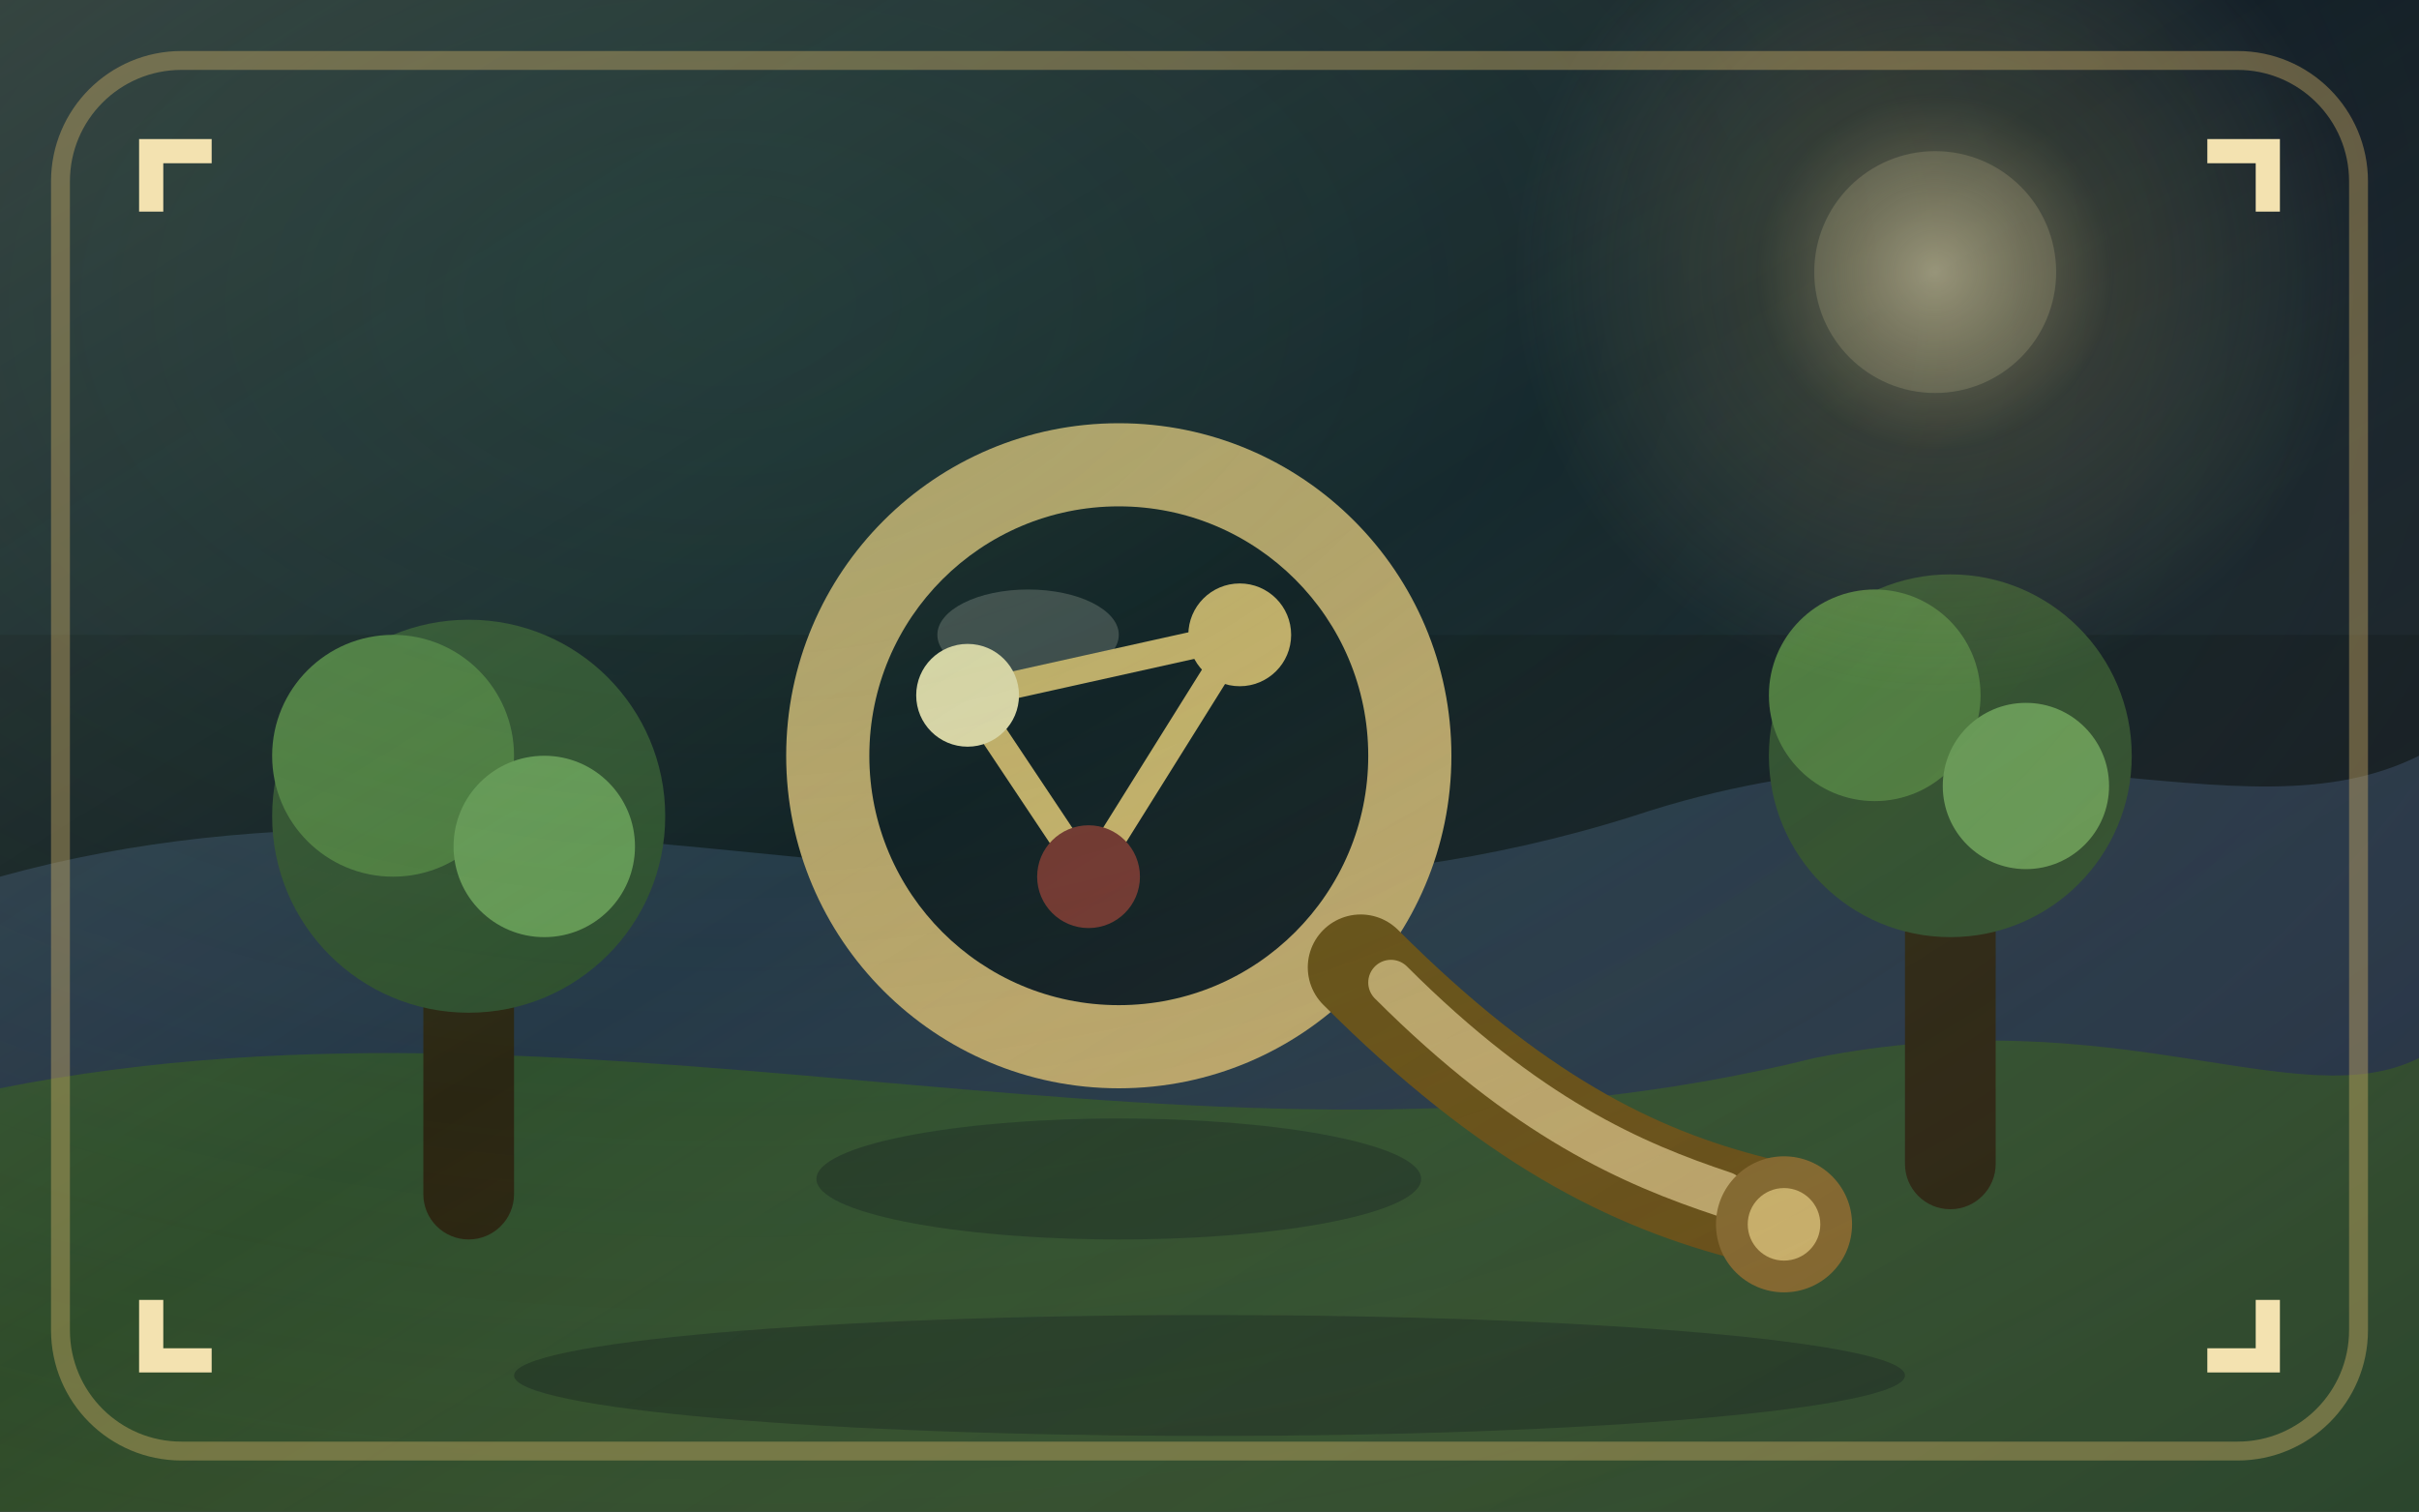
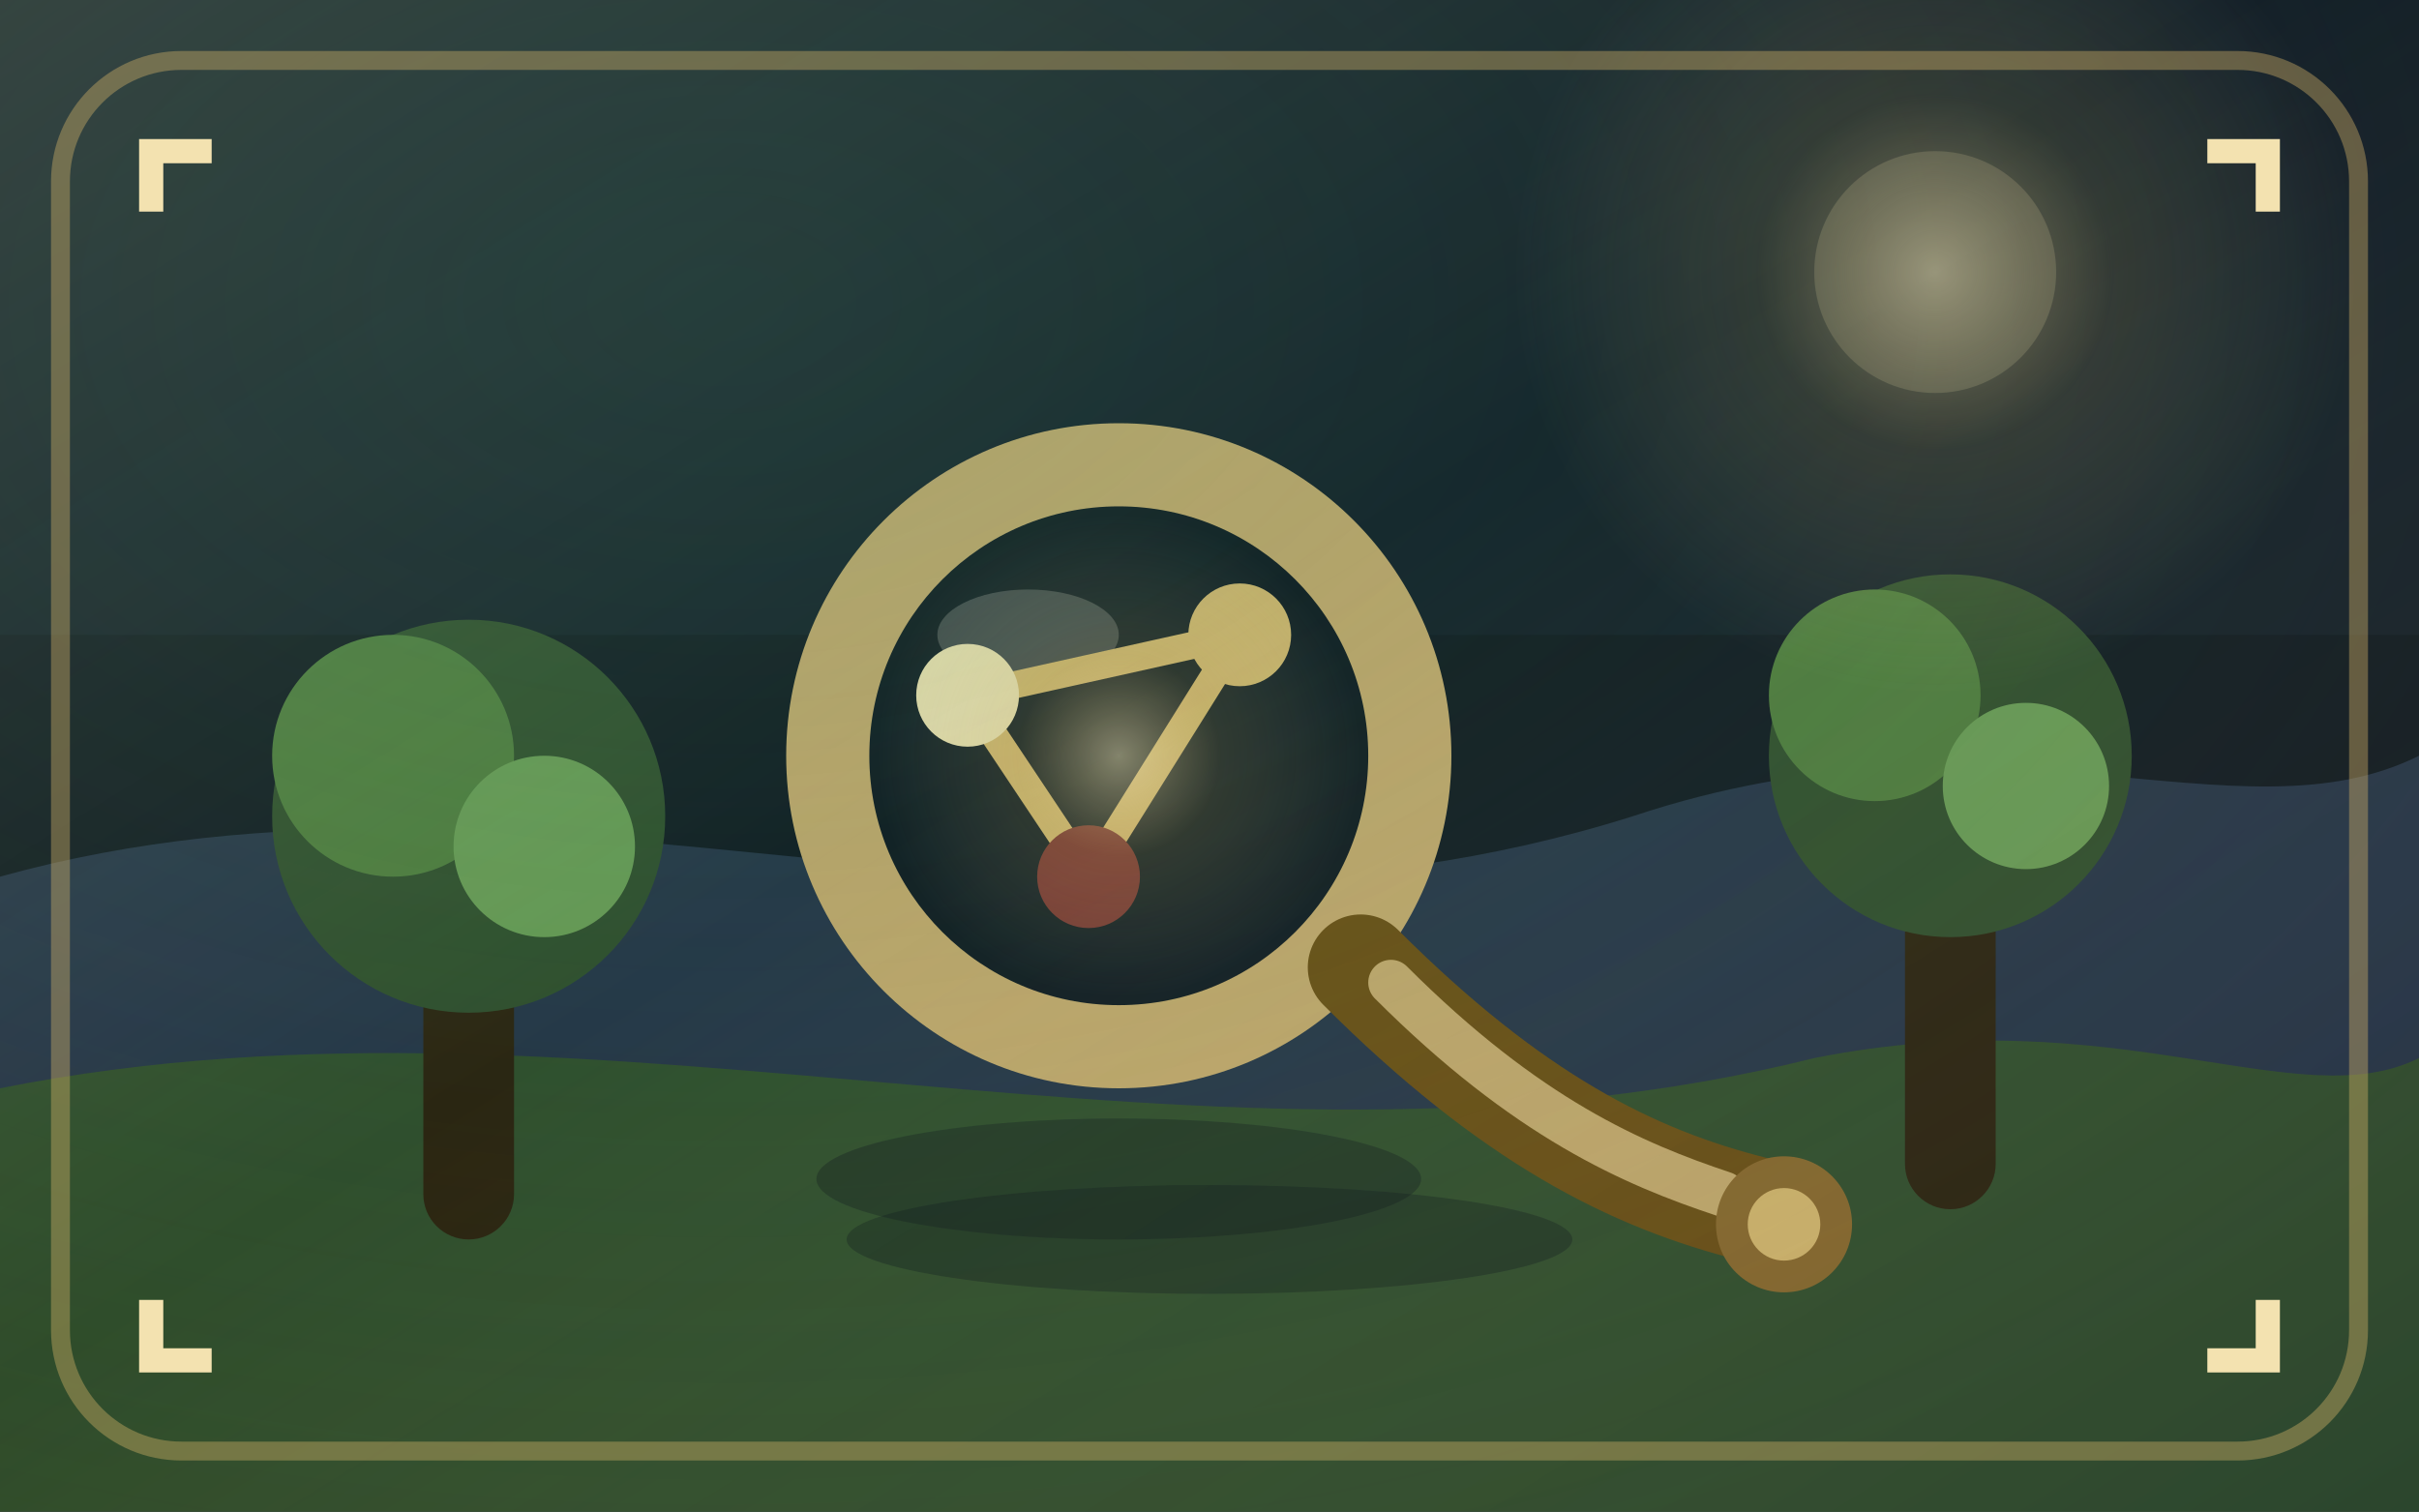
<svg xmlns="http://www.w3.org/2000/svg" viewBox="0 0 160 100">
  <defs id="lq-grade-defs">
    <linearGradient id="lq-key" x1="0" y1="0" x2="1" y2="1">
      <stop offset="0" stop-color="#f3e2b0" stop-opacity="0.16" />
      <stop offset="0.46" stop-color="#f3e2b0" stop-opacity="0" />
      <stop offset="1" stop-color="#163044" stop-opacity="0.18" />
    </linearGradient>
    <radialGradient id="lq-tint" cx="0.3" cy="0.2" r="0.9">
      <stop offset="0" stop-color="#2f8a6a" stop-opacity="0.22" />
      <stop offset="1" stop-color="#2f8a6a" stop-opacity="0" />
    </radialGradient>
    <radialGradient id="lq-gold" cx="0.5" cy="0.5" r="0.5">
      <stop offset="0" stop-color="#f3e2b0" stop-opacity="0.5" />
      <stop offset="0.42" stop-color="#d7b56a" stop-opacity="0.14" />
      <stop offset="1" stop-color="#f3e2b0" stop-opacity="0" />
    </radialGradient>
  </defs>
  <rect width="160" height="100" fill="#0e141c" />
  <rect width="160" height="42" fill="#121a24" />
  <circle cx="128" cy="18" r="8" fill="#f3e2b0" opacity="0.18" />
  <path d="M0 58 C36 48 70 66 108 54 C132 46 148 56 160 50 V100 H0 Z" fill="#243044" />
  <path d="M0 72 C40 64 80 80 120 70 C140 66 152 74 160 70 V100 H0 Z" fill="#2f4a28" />
  <path d="M0 86 C50 80 100 92 160 84 V100 H0 Z" fill="#2f4a28" />
-   <ellipse id="lq-shadow" cx="80" cy="91" rx="46" ry="4" fill="#0a0f15" opacity="0.34" />
+   <ellipse id="lq-shadow" cx="80" cy="82" rx="24" ry="3.6" fill="#0a0f15" opacity="0.34" />
  <rect x="28" y="62" width="6" height="20" rx="3" fill="#2a1d0a" />
  <circle cx="31" cy="54" r="13" fill="#2f4a28" />
  <circle cx="26" cy="50" r="8" fill="#4f7a3a" />
  <circle cx="36" cy="56" r="6" fill="#6a9a52" />
  <rect x="126" y="58" width="6" height="22" rx="3" fill="#2a1d0a" />
  <circle cx="129" cy="50" r="12" fill="#2f4a28" />
  <circle cx="124" cy="46" r="7" fill="#4f7a3a" />
  <circle cx="134" cy="52" r="5.5" fill="#6a9a52" />
  <ellipse cx="74" cy="78" rx="20" ry="4" fill="#0a0f15" opacity="0.35" />
  <circle cx="74" cy="50" r="22" fill="#c8a86a" />
  <circle cx="74" cy="50" r="16.5" fill="#0e141c" />
  <ellipse cx="68" cy="42" rx="6" ry="3" fill="#f6efe0" opacity="0.22" />
  <path d="M64 46 L82 42 L72 58 Z" fill="none" stroke="#d7b56a" stroke-width="1.8" stroke-linejoin="round" />
  <circle cx="64" cy="46" r="3.4" fill="#f3e2b0" />
  <circle cx="82" cy="42" r="3.4" fill="#d7b56a" />
  <circle cx="72" cy="58" r="3.4" fill="#7a2e2a" />
  <path d="M90 64 C100 74 108 78 116 80" fill="none" stroke="#6b4a0e" stroke-width="7" stroke-linecap="round" />
  <path d="M92 65 C101 74 108 77 114 79" fill="none" stroke="#c8a86a" stroke-width="3" stroke-linecap="round" />
  <circle cx="118" cy="81" r="4.5" fill="#8a6528" />
  <circle cx="118" cy="81" r="2.4" fill="#d7b56a" />
  <g id="lq-grade" pointer-events="none">
    <rect width="160" height="100" fill="url(#lq-key)" />
    <rect width="160" height="100" fill="url(#lq-tint)" />
    <circle cx="128" cy="18" r="28" fill="url(#lq-gold)" />
+     <circle id="lq-lamp" cx="74" cy="50" r="16" fill="url(#lq-gold)" />
  </g>
  <rect x="4" y="4" width="152" height="92" rx="8" fill="none" stroke="#d7b56a" stroke-opacity="0.4" stroke-width="1.25" />
  <g fill="none" stroke="#f3e2b0" stroke-width="1.6" stroke-linecap="butt">
    <path d="M10 14 V10 H14" />
    <path d="M146 10 H150 V14" />
    <path d="M10 86 V90 H14" />
    <path d="M150 86 V90 H146" />
  </g>
</svg>
